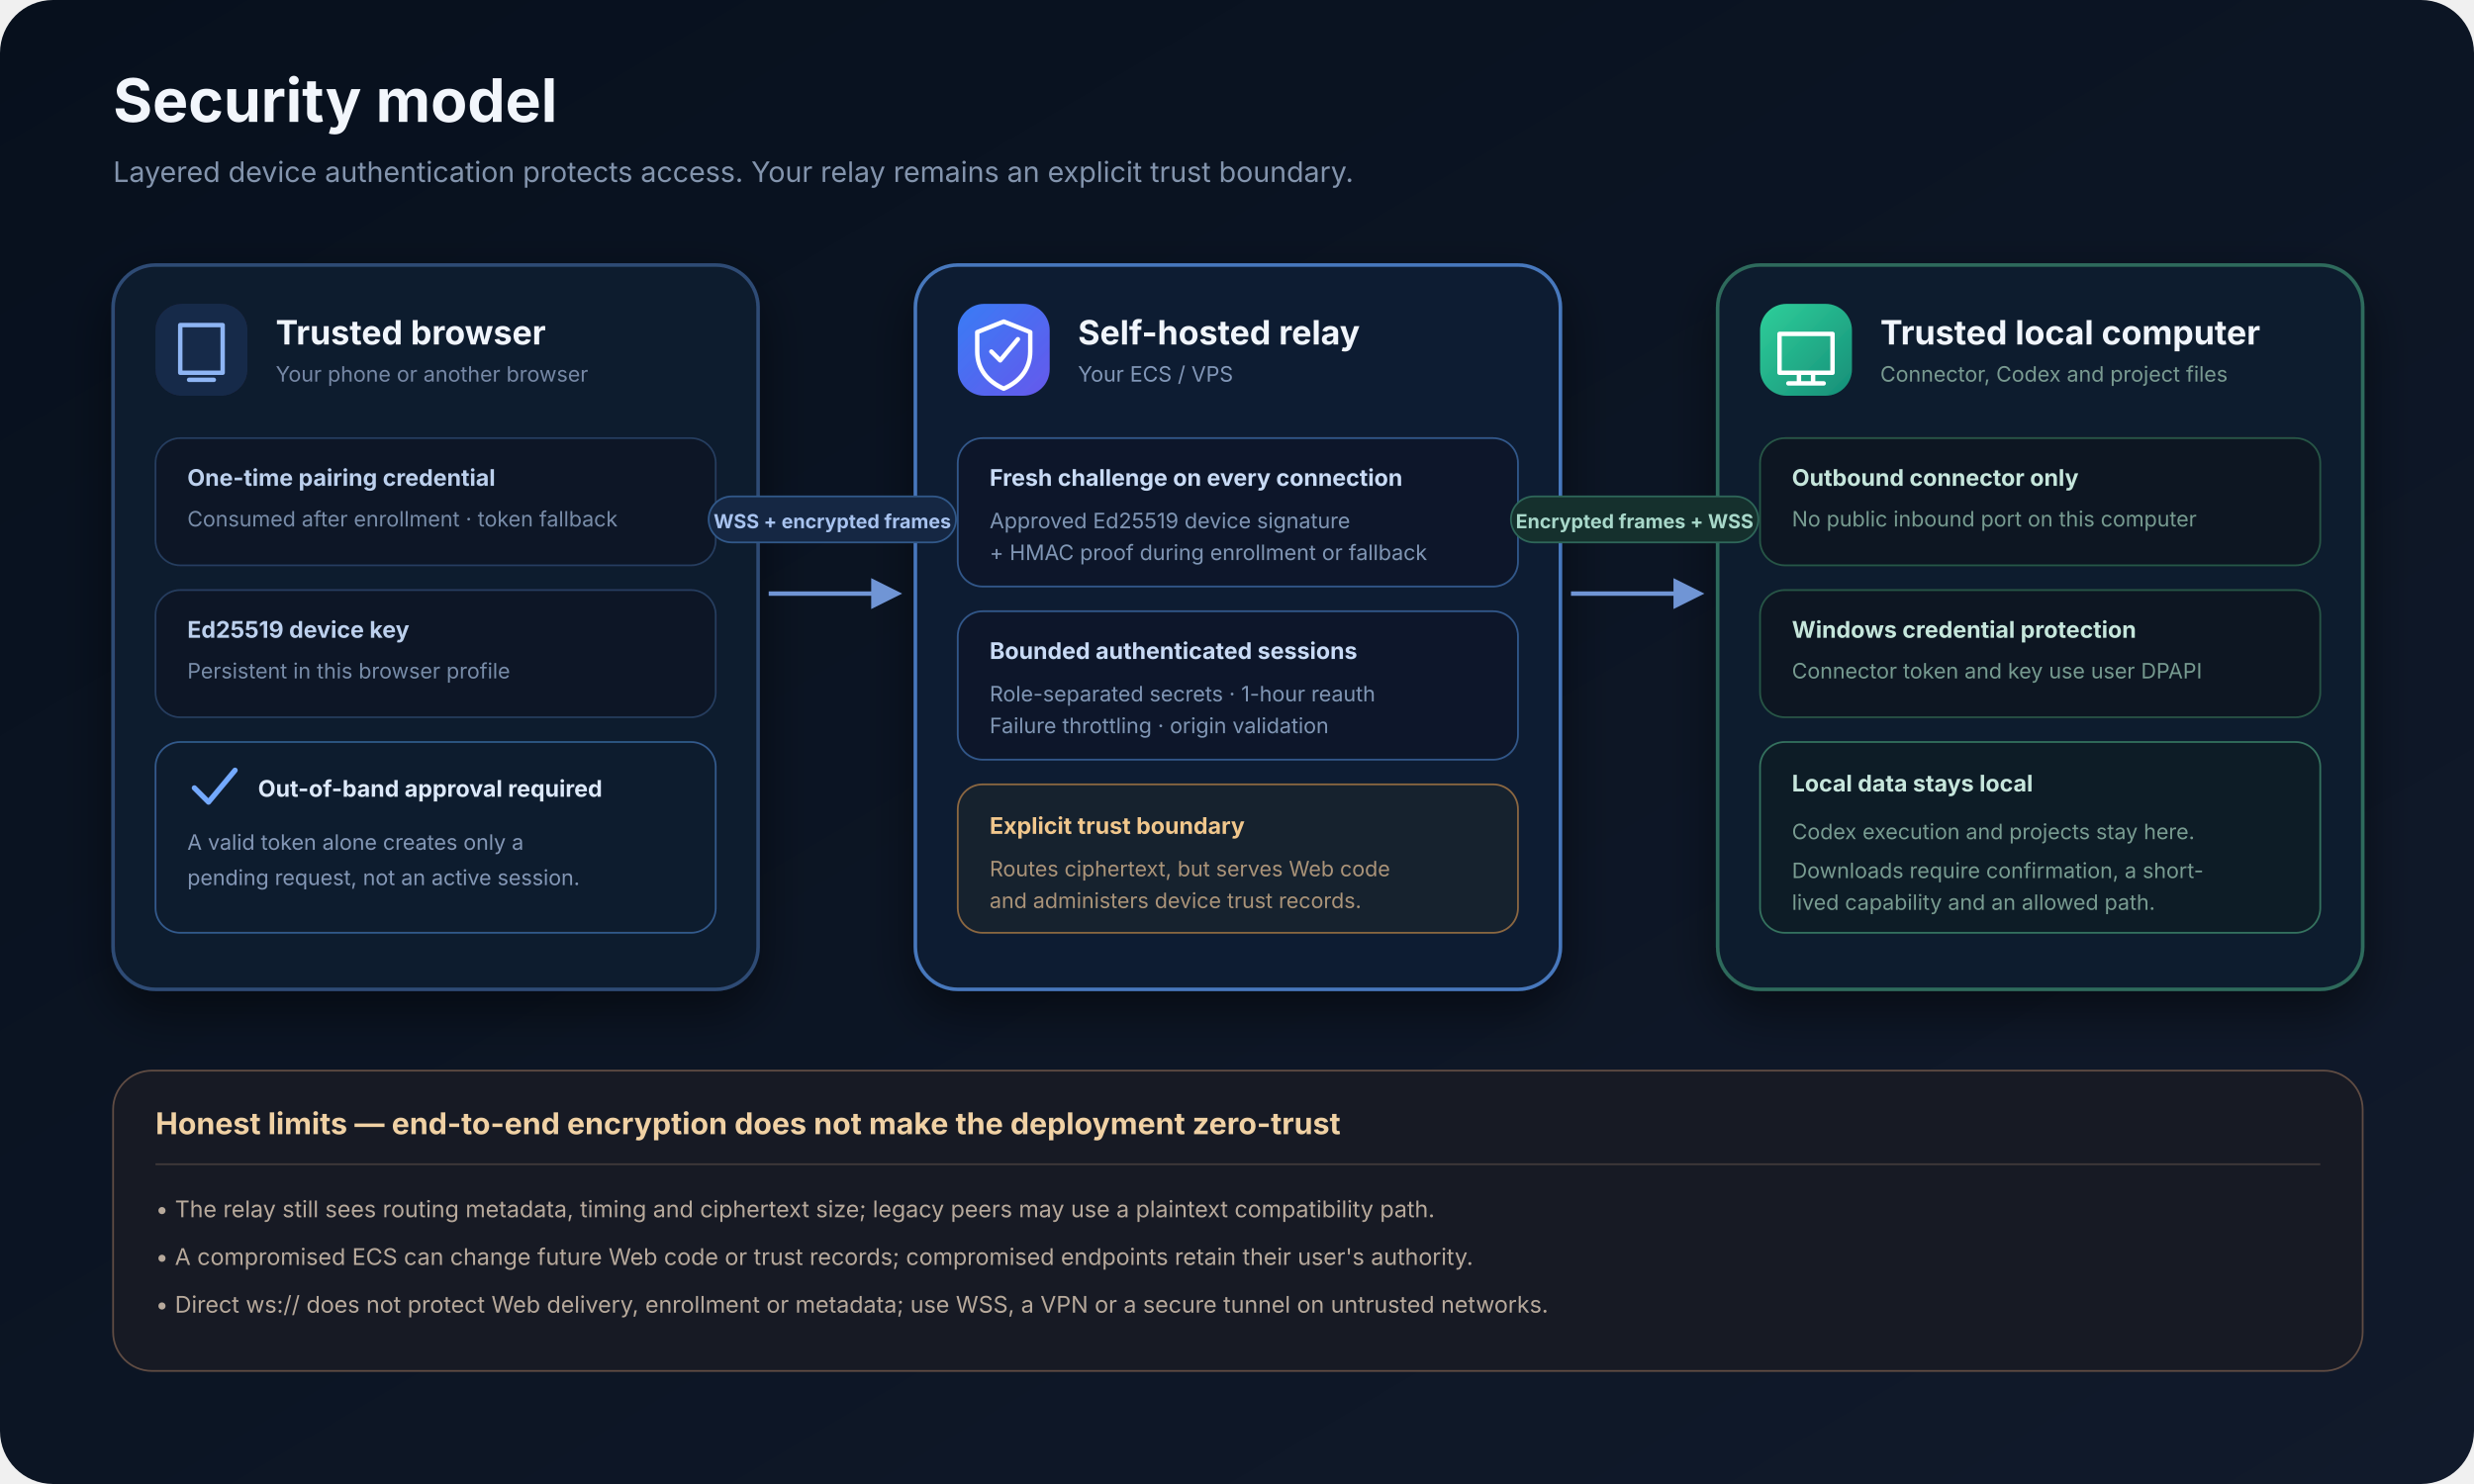
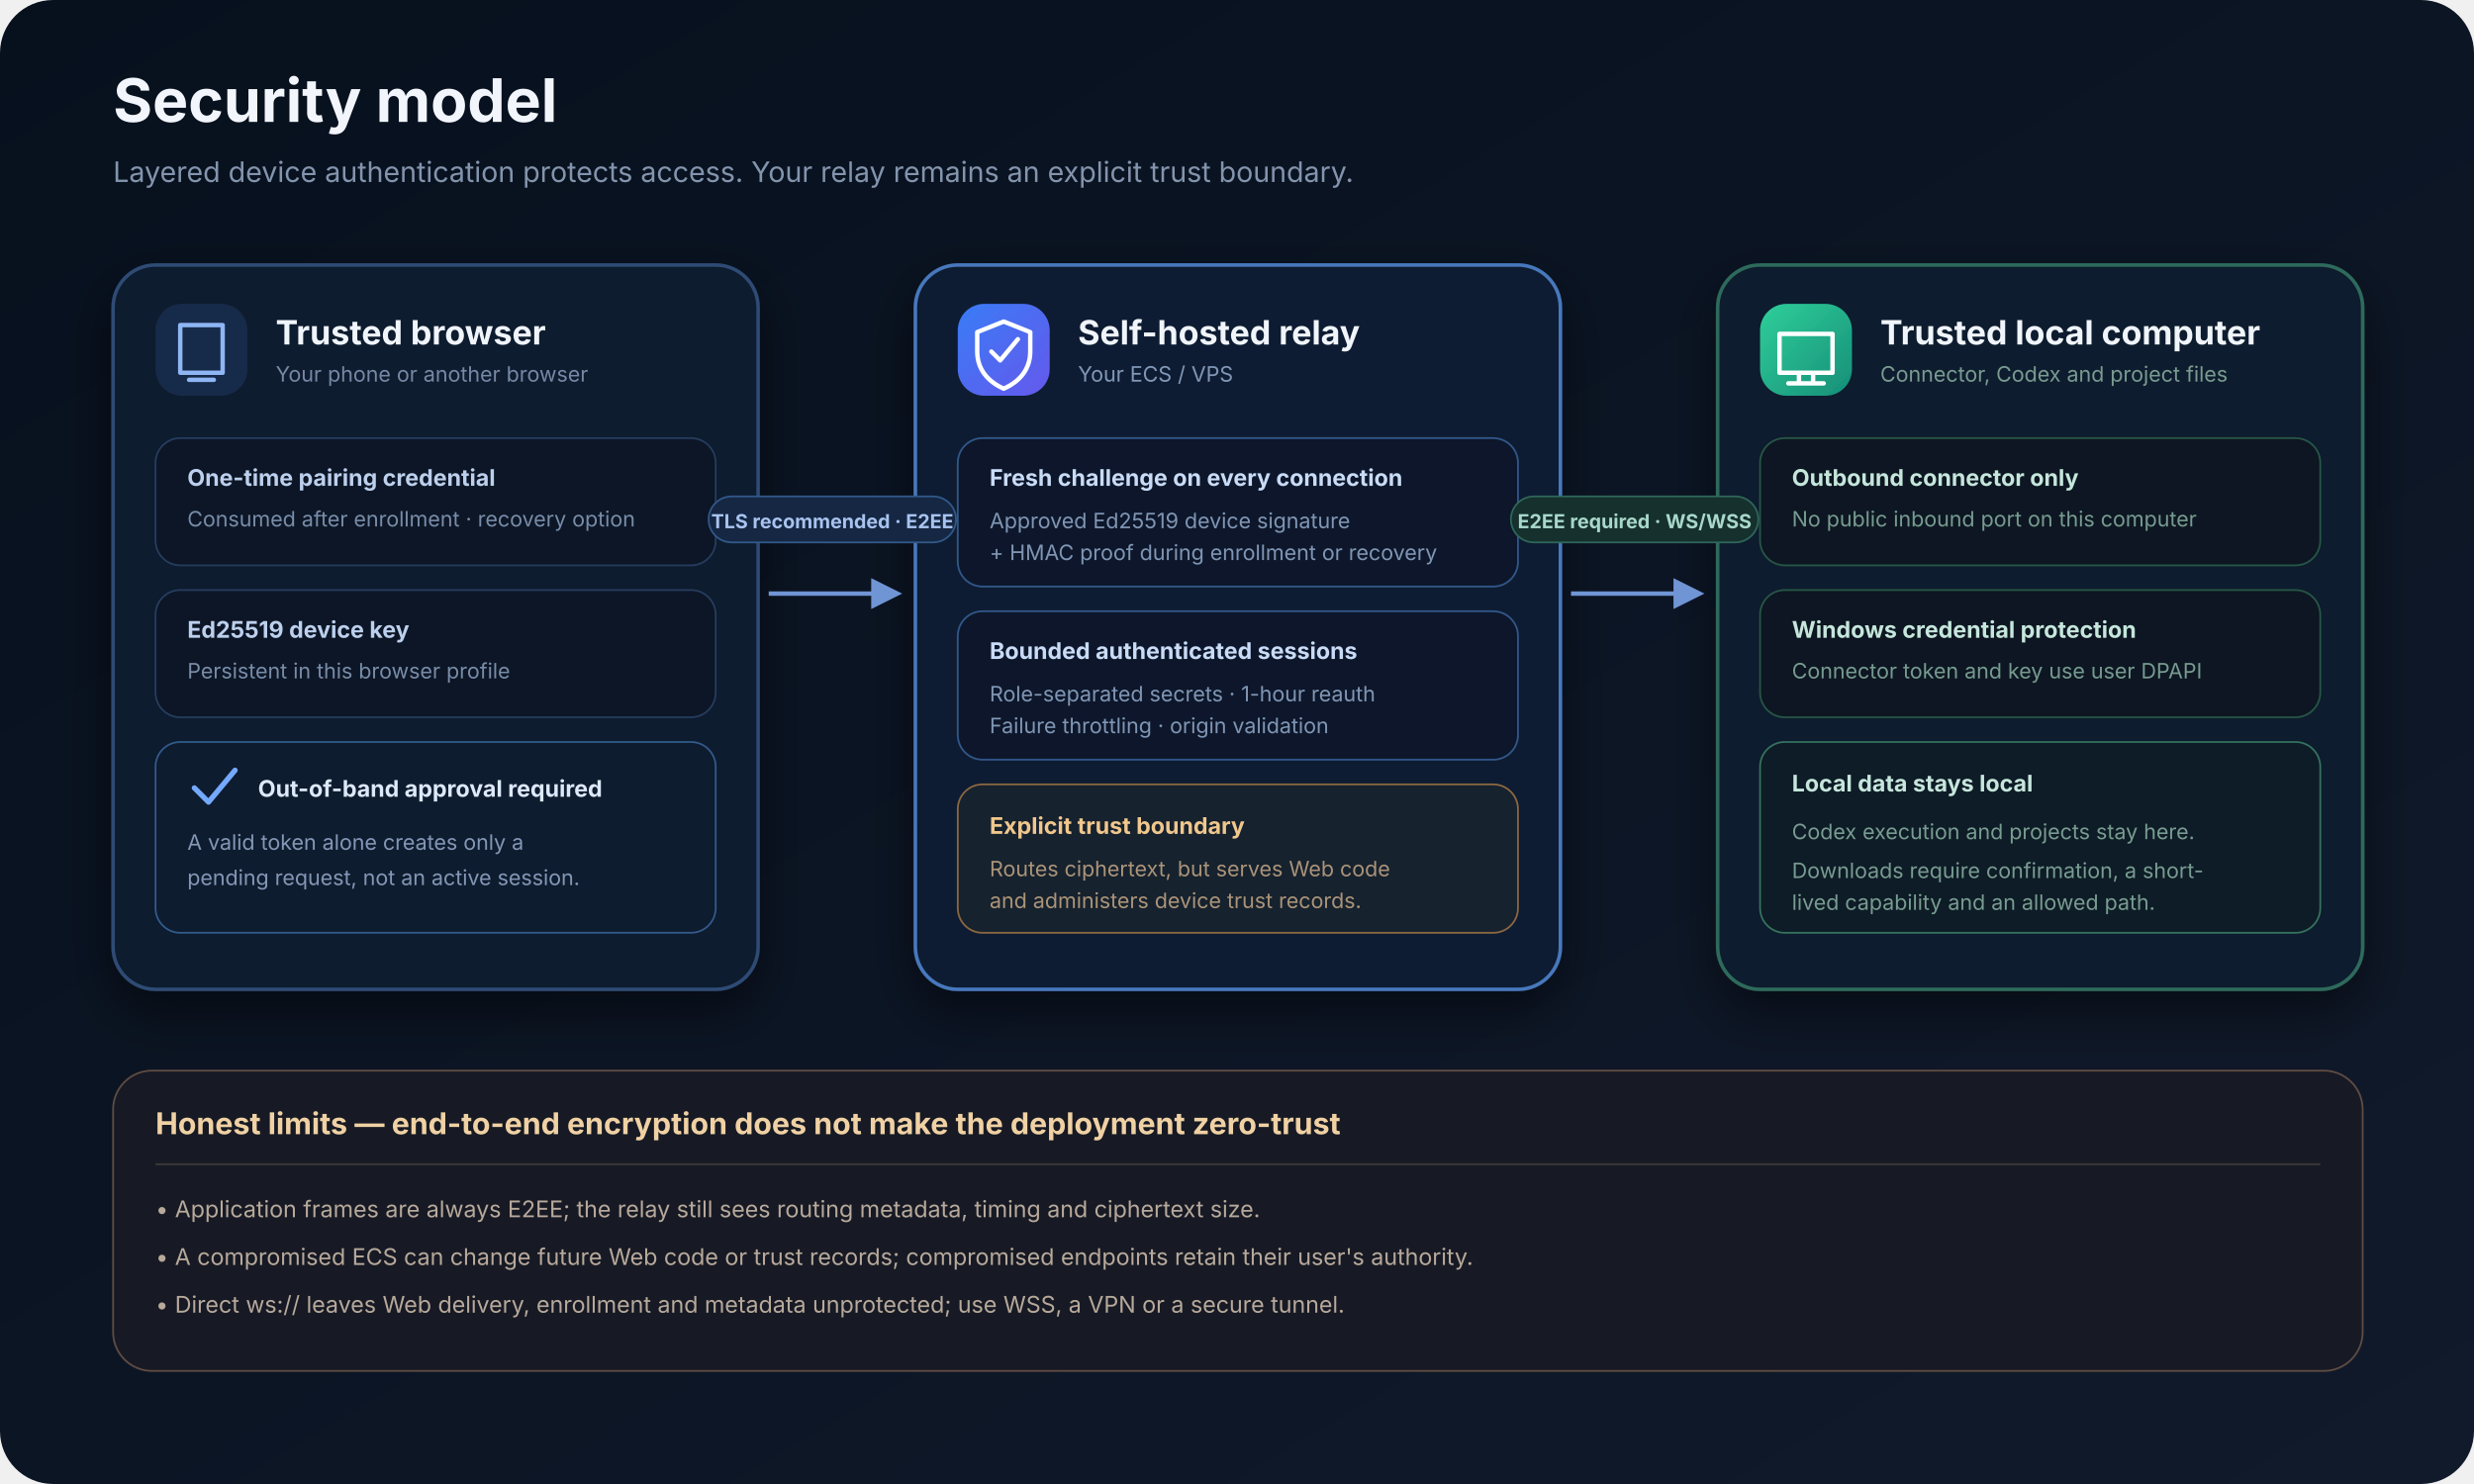
<svg xmlns="http://www.w3.org/2000/svg" width="1400" height="840" viewBox="0 0 1400 840" role="img" aria-labelledby="title desc">
  <defs>
    <linearGradient id="background" x1="0" y1="0" x2="1" y2="1">
      <stop offset="0" stop-color="#07101d" />
      <stop offset="1" stop-color="#111a2b" />
    </linearGradient>
    <linearGradient id="blue" x1="0" y1="0" x2="1" y2="1">
      <stop offset="0" stop-color="#397cf5" />
      <stop offset="1" stop-color="#6558ec" />
    </linearGradient>
    <linearGradient id="teal" x1="0" y1="0" x2="1" y2="1">
      <stop offset="0" stop-color="#2fcf9a" />
      <stop offset="1" stop-color="#168e78" />
    </linearGradient>
    <filter id="shadow" x="-25%" y="-30%" width="150%" height="170%">
      <feDropShadow dx="0" dy="12" stdDeviation="14" flood-color="#020711" flood-opacity=".48" />
    </filter>
    <marker id="arrow" viewBox="0 0 10 10" refX="8" refY="5" markerWidth="7" markerHeight="7" orient="auto-start-reverse">
      <path d="M0 0l10 5-10 5z" fill="#7095d5" />
    </marker>
  </defs>
  <rect width="1400" height="840" rx="30" fill="url(#background)" />
  <text x="64" y="69" fill="#f2f6fc" font-family="Inter,Segoe UI,Arial,sans-serif" font-size="34" font-weight="750">Security model</text>
  <text x="64" y="103" fill="#8394ad" font-family="Inter,Segoe UI,Arial,sans-serif" font-size="16">Layered device authentication protects access. Your relay remains an explicit trust boundary.</text>
  <g font-family="Inter,Segoe UI,Arial,sans-serif" filter="url(#shadow)">
    <g transform="translate(64 150)">
      <rect width="365" height="410" rx="24" fill="#101b2e" stroke="#2e4c75" stroke-width="2" />
      <rect x="24" y="22" width="52" height="52" rx="15" fill="#172b4a" />
      <path d="M38 34h24v27H38zM43 65h14" fill="none" stroke="#8eb5f4" stroke-width="2.5" stroke-linecap="round" stroke-linejoin="round" />
      <text x="92" y="45" fill="#f0f5fc" font-size="19" font-weight="750">Trusted browser</text>
      <text x="92" y="66" fill="#7588a5" font-size="12">Your phone or another browser</text>
      <g transform="translate(24 98)">
        <rect width="317" height="72" rx="14" fill="#0c1626" stroke="#253d5e" />
        <text x="18" y="27" fill="#bcd0ed" font-size="13" font-weight="700">One-time pairing credential</text>
-         <text x="18" y="50" fill="#788ca8" font-size="12">Consumed after enrollment · token fallback</text>
+         <text x="18" y="50" fill="#788ca8" font-size="12">Consumed after enrollment · recovery option</text>
      </g>
      <g transform="translate(24 184)">
        <rect width="317" height="72" rx="14" fill="#0c1626" stroke="#253d5e" />
        <text x="18" y="27" fill="#bcd0ed" font-size="13" font-weight="700">Ed25519 device key</text>
        <text x="18" y="50" fill="#788ca8" font-size="12">Persistent in this browser profile</text>
      </g>
      <g transform="translate(24 270)">
        <rect width="317" height="108" rx="14" fill="#111c2d" stroke="#315a8c" />
        <path d="M22 26l8 8 15-18" fill="none" stroke="#73a9ff" stroke-width="3" stroke-linecap="round" stroke-linejoin="round" />
        <text x="58" y="31" fill="#dce9fb" font-size="13" font-weight="700">Out-of-band approval required</text>
        <text x="18" y="61" fill="#8297b6" font-size="12">A valid token alone creates only a</text>
        <text x="18" y="81" fill="#8297b6" font-size="12">pending request, not an active session.</text>
      </g>
    </g>
    <g transform="translate(518 150)">
      <rect width="365" height="410" rx="24" fill="#111e32" stroke="#4778bd" stroke-width="2" />
      <rect x="24" y="22" width="52" height="52" rx="15" fill="url(#blue)" />
      <path d="M50 32l15 6v11c0 10-6 17-15 21-9-4-15-11-15-21V38zM43 49l5 5 10-12" fill="none" stroke="#fff" stroke-width="2.5" stroke-linecap="round" stroke-linejoin="round" />
      <text x="92" y="45" fill="#f0f5fc" font-size="19" font-weight="750">Self-hosted relay</text>
      <text x="92" y="66" fill="#8197b8" font-size="12">Your ECS / VPS</text>
      <g transform="translate(24 98)">
        <rect width="317" height="84" rx="14" fill="#0d192b" stroke="#31578a" />
        <text x="18" y="27" fill="#c9dbf6" font-size="13" font-weight="700">Fresh challenge on every connection</text>
        <text x="18" y="51" fill="#8095b4" font-size="12">Approved Ed25519 device signature</text>
-         <text x="18" y="69" fill="#8095b4" font-size="12">+ HMAC proof during enrollment or fallback</text>
+         <text x="18" y="69" fill="#8095b4" font-size="12">+ HMAC proof during enrollment or recovery</text>
      </g>
      <g transform="translate(24 196)">
        <rect width="317" height="84" rx="14" fill="#0d192b" stroke="#31578a" />
        <text x="18" y="27" fill="#c9dbf6" font-size="13" font-weight="700">Bounded authenticated sessions</text>
        <text x="18" y="51" fill="#8095b4" font-size="12">Role-separated secrets · 1-hour reauth</text>
        <text x="18" y="69" fill="#8095b4" font-size="12">Failure throttling · origin validation</text>
      </g>
      <g transform="translate(24 294)">
        <rect width="317" height="84" rx="14" fill="#17202f" stroke="#8b6741" />
        <text x="18" y="28" fill="#f0c78c" font-size="13" font-weight="750">Explicit trust boundary</text>
        <text x="18" y="52" fill="#aa9478" font-size="12">Routes ciphertext, but serves Web code</text>
        <text x="18" y="70" fill="#aa9478" font-size="12">and administers device trust records.</text>
      </g>
    </g>
    <g transform="translate(972 150)">
      <rect width="365" height="410" rx="24" fill="#101e2d" stroke="#2d6b5b" stroke-width="2" />
      <rect x="24" y="22" width="52" height="52" rx="15" fill="url(#teal)" />
      <path d="M35 39h30v22H35zM40 67h20M46 61v6M54 61v6" fill="none" stroke="#fff" stroke-width="2.5" stroke-linecap="round" stroke-linejoin="round" />
      <text x="92" y="45" fill="#f0f5fc" font-size="19" font-weight="750">Trusted local computer</text>
      <text x="92" y="66" fill="#789a91" font-size="12">Connector, Codex and project files</text>
      <g transform="translate(24 98)">
        <rect width="317" height="72" rx="14" fill="#0c1922" stroke="#285546" />
        <text x="18" y="27" fill="#c6e6dc" font-size="13" font-weight="700">Outbound connector only</text>
        <text x="18" y="50" fill="#779a90" font-size="12">No public inbound port on this computer</text>
      </g>
      <g transform="translate(24 184)">
        <rect width="317" height="72" rx="14" fill="#0c1922" stroke="#285546" />
        <text x="18" y="27" fill="#c6e6dc" font-size="13" font-weight="700">Windows credential protection</text>
        <text x="18" y="50" fill="#779a90" font-size="12">Connector token and key use user DPAPI</text>
      </g>
      <g transform="translate(24 270)">
        <rect width="317" height="108" rx="14" fill="#0e1b25" stroke="#34725f" />
        <text x="18" y="28" fill="#c6e6dc" font-size="13" font-weight="700">Local data stays local</text>
        <text x="18" y="55" fill="#789c91" font-size="12">Codex execution and projects stay here.</text>
        <text x="18" y="77" fill="#789c91" font-size="12">Downloads require confirmation, a short-</text>
        <text x="18" y="95" fill="#789c91" font-size="12">lived capability and an allowed path.</text>
      </g>
    </g>
  </g>
  <g fill="none" stroke="#7095d5" stroke-width="2.5" marker-end="url(#arrow)">
    <path d="M435 336h72" />
    <path d="M889 336h72" />
  </g>
  <g font-family="Inter,Segoe UI,Arial,sans-serif" font-size="11" font-weight="700" text-anchor="middle">
    <g transform="translate(471 296)">
      <rect x="-70" y="-15" width="140" height="26" rx="13" fill="#152743" stroke="#315889" />
-       <text y="3" fill="#a8c3ef">WSS + encrypted frames</text>
+       <text y="3" fill="#a8c3ef">TLS recommended · E2EE</text>
    </g>
    <g transform="translate(925 296)">
      <rect x="-70" y="-15" width="140" height="26" rx="13" fill="#15302d" stroke="#2e6659" />
-       <text y="3" fill="#a8d8ca">Encrypted frames + WSS</text>
+       <text y="3" fill="#a8d8ca">E2EE required · WS/WSS</text>
    </g>
  </g>
  <g transform="translate(64 606)" font-family="Inter,Segoe UI,Arial,sans-serif">
    <rect width="1273" height="170" rx="22" fill="#171a24" stroke="#604c43" />
    <text x="24" y="36" fill="#f0d1a4" font-size="17" font-weight="750">Honest limits — end-to-end encryption does not make the deployment zero-trust</text>
    <path d="M24 53h1225" stroke="#413a3a" />
    <g fill="#b7a99b" font-size="13">
-       <text x="24" y="83">• The relay still sees routing metadata, timing and ciphertext size; legacy peers may use a plaintext compatibility path.</text>
+       <text x="24" y="83">• Application frames are always E2EE; the relay still sees routing metadata, timing and ciphertext size.</text>
      <text x="24" y="110">• A compromised ECS can change future Web code or trust records; compromised endpoints retain their user's authority.</text>
-       <text x="24" y="137">• Direct ws:// does not protect Web delivery, enrollment or metadata; use WSS, a VPN or a secure tunnel on untrusted networks.</text>
+       <text x="24" y="137">• Direct ws:// leaves Web delivery, enrollment and metadata unprotected; use WSS, a VPN or a secure tunnel.</text>
    </g>
  </g>
</svg>
